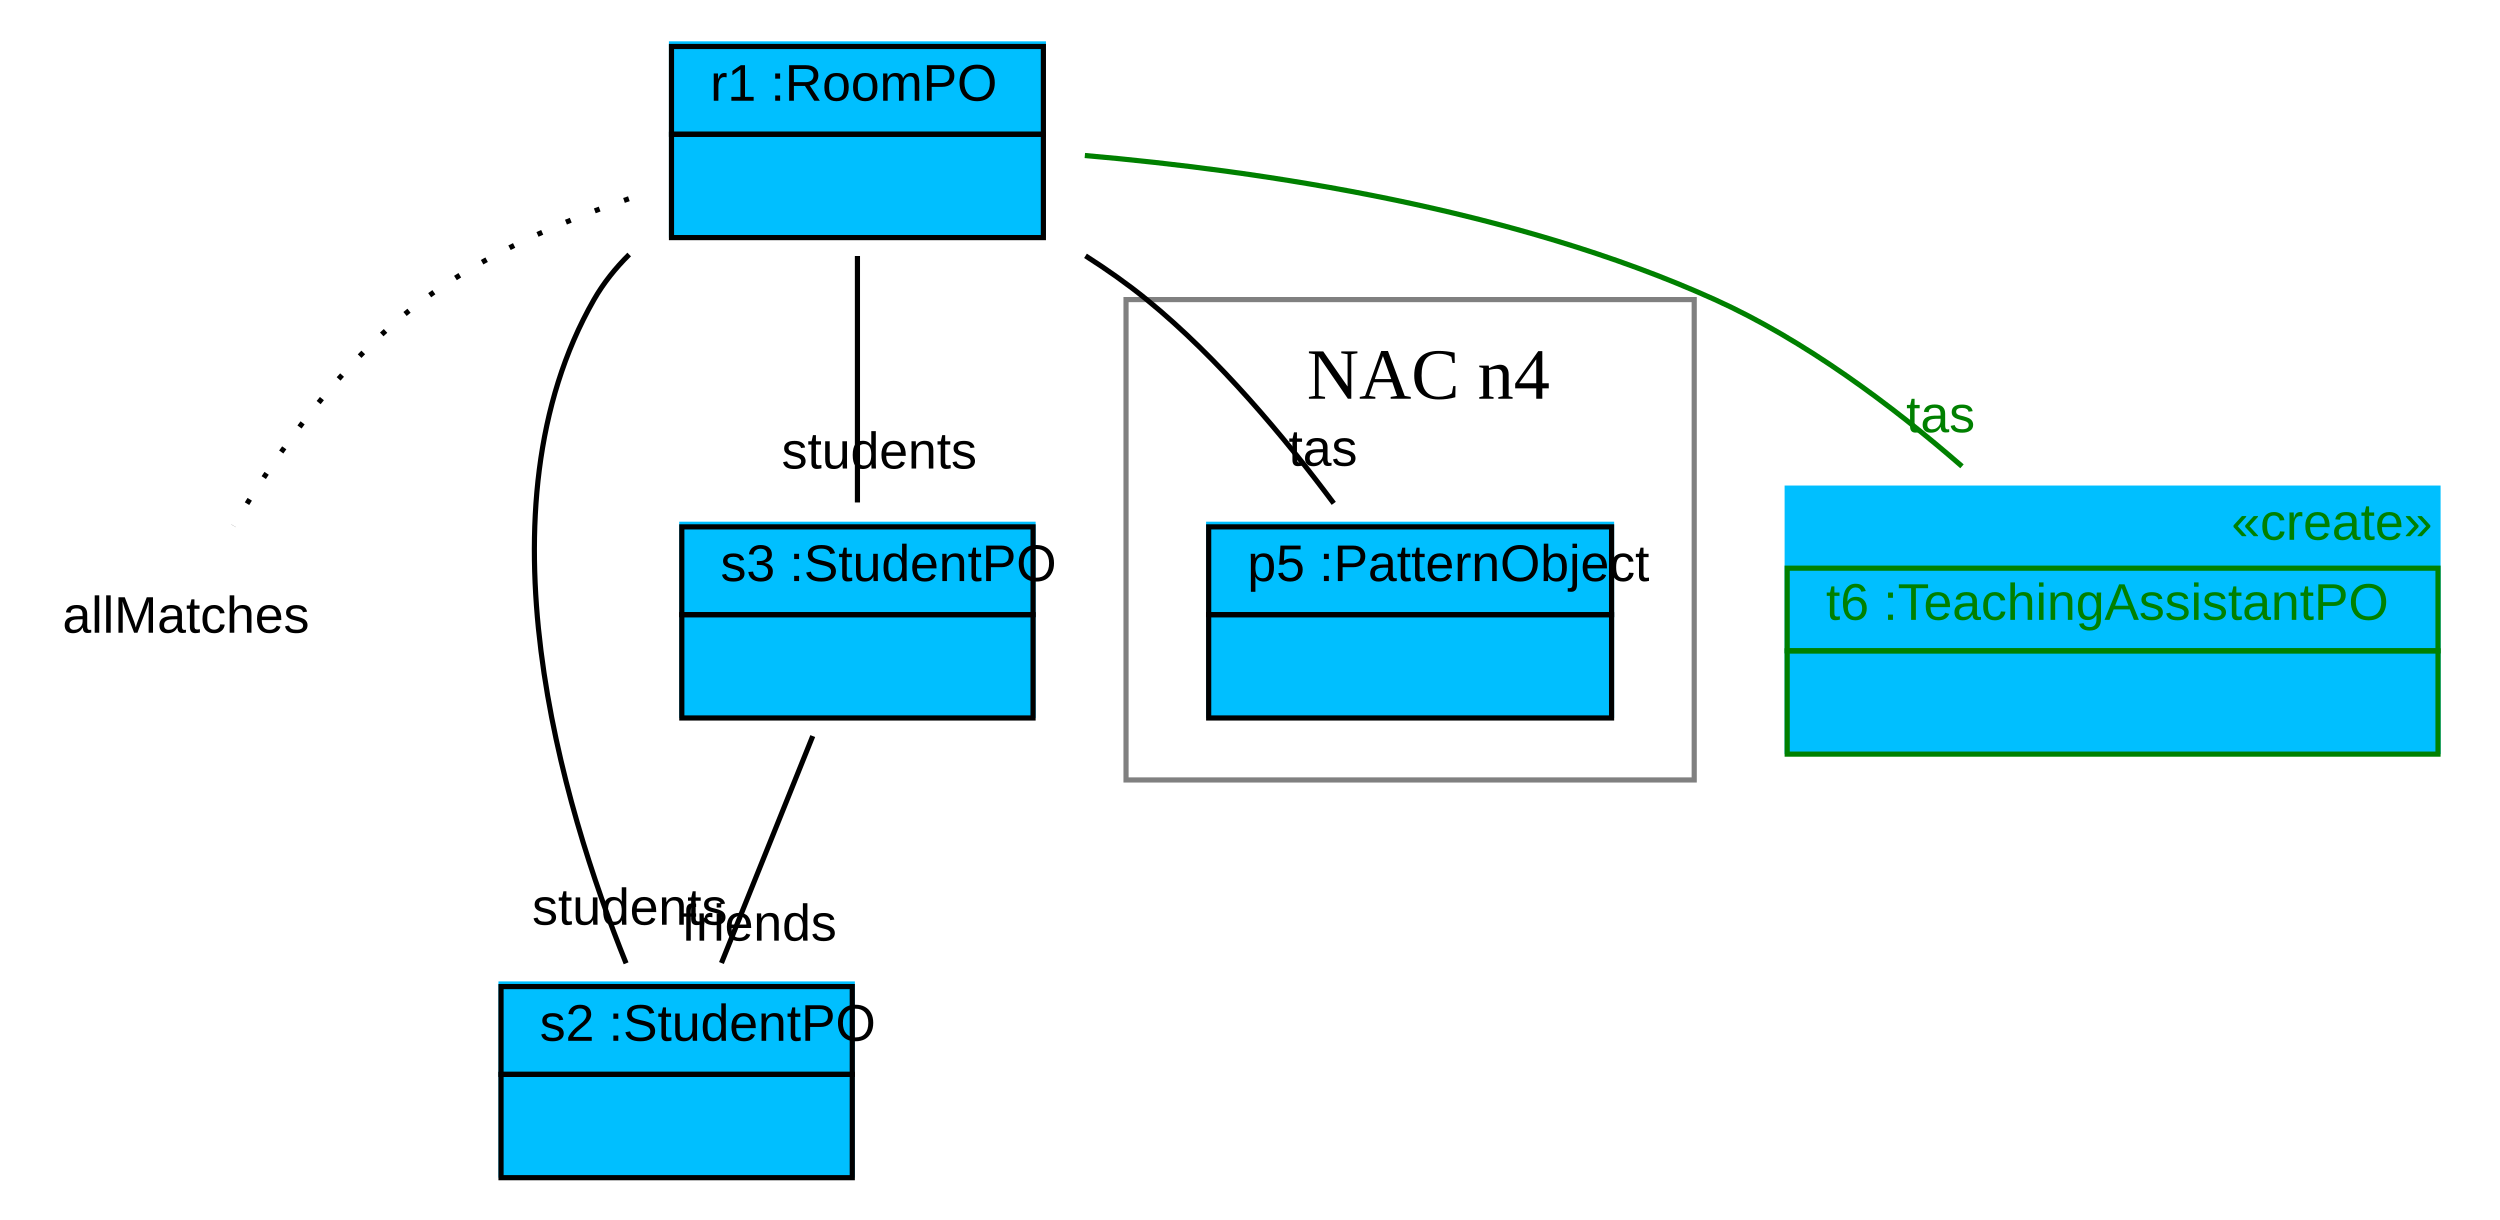
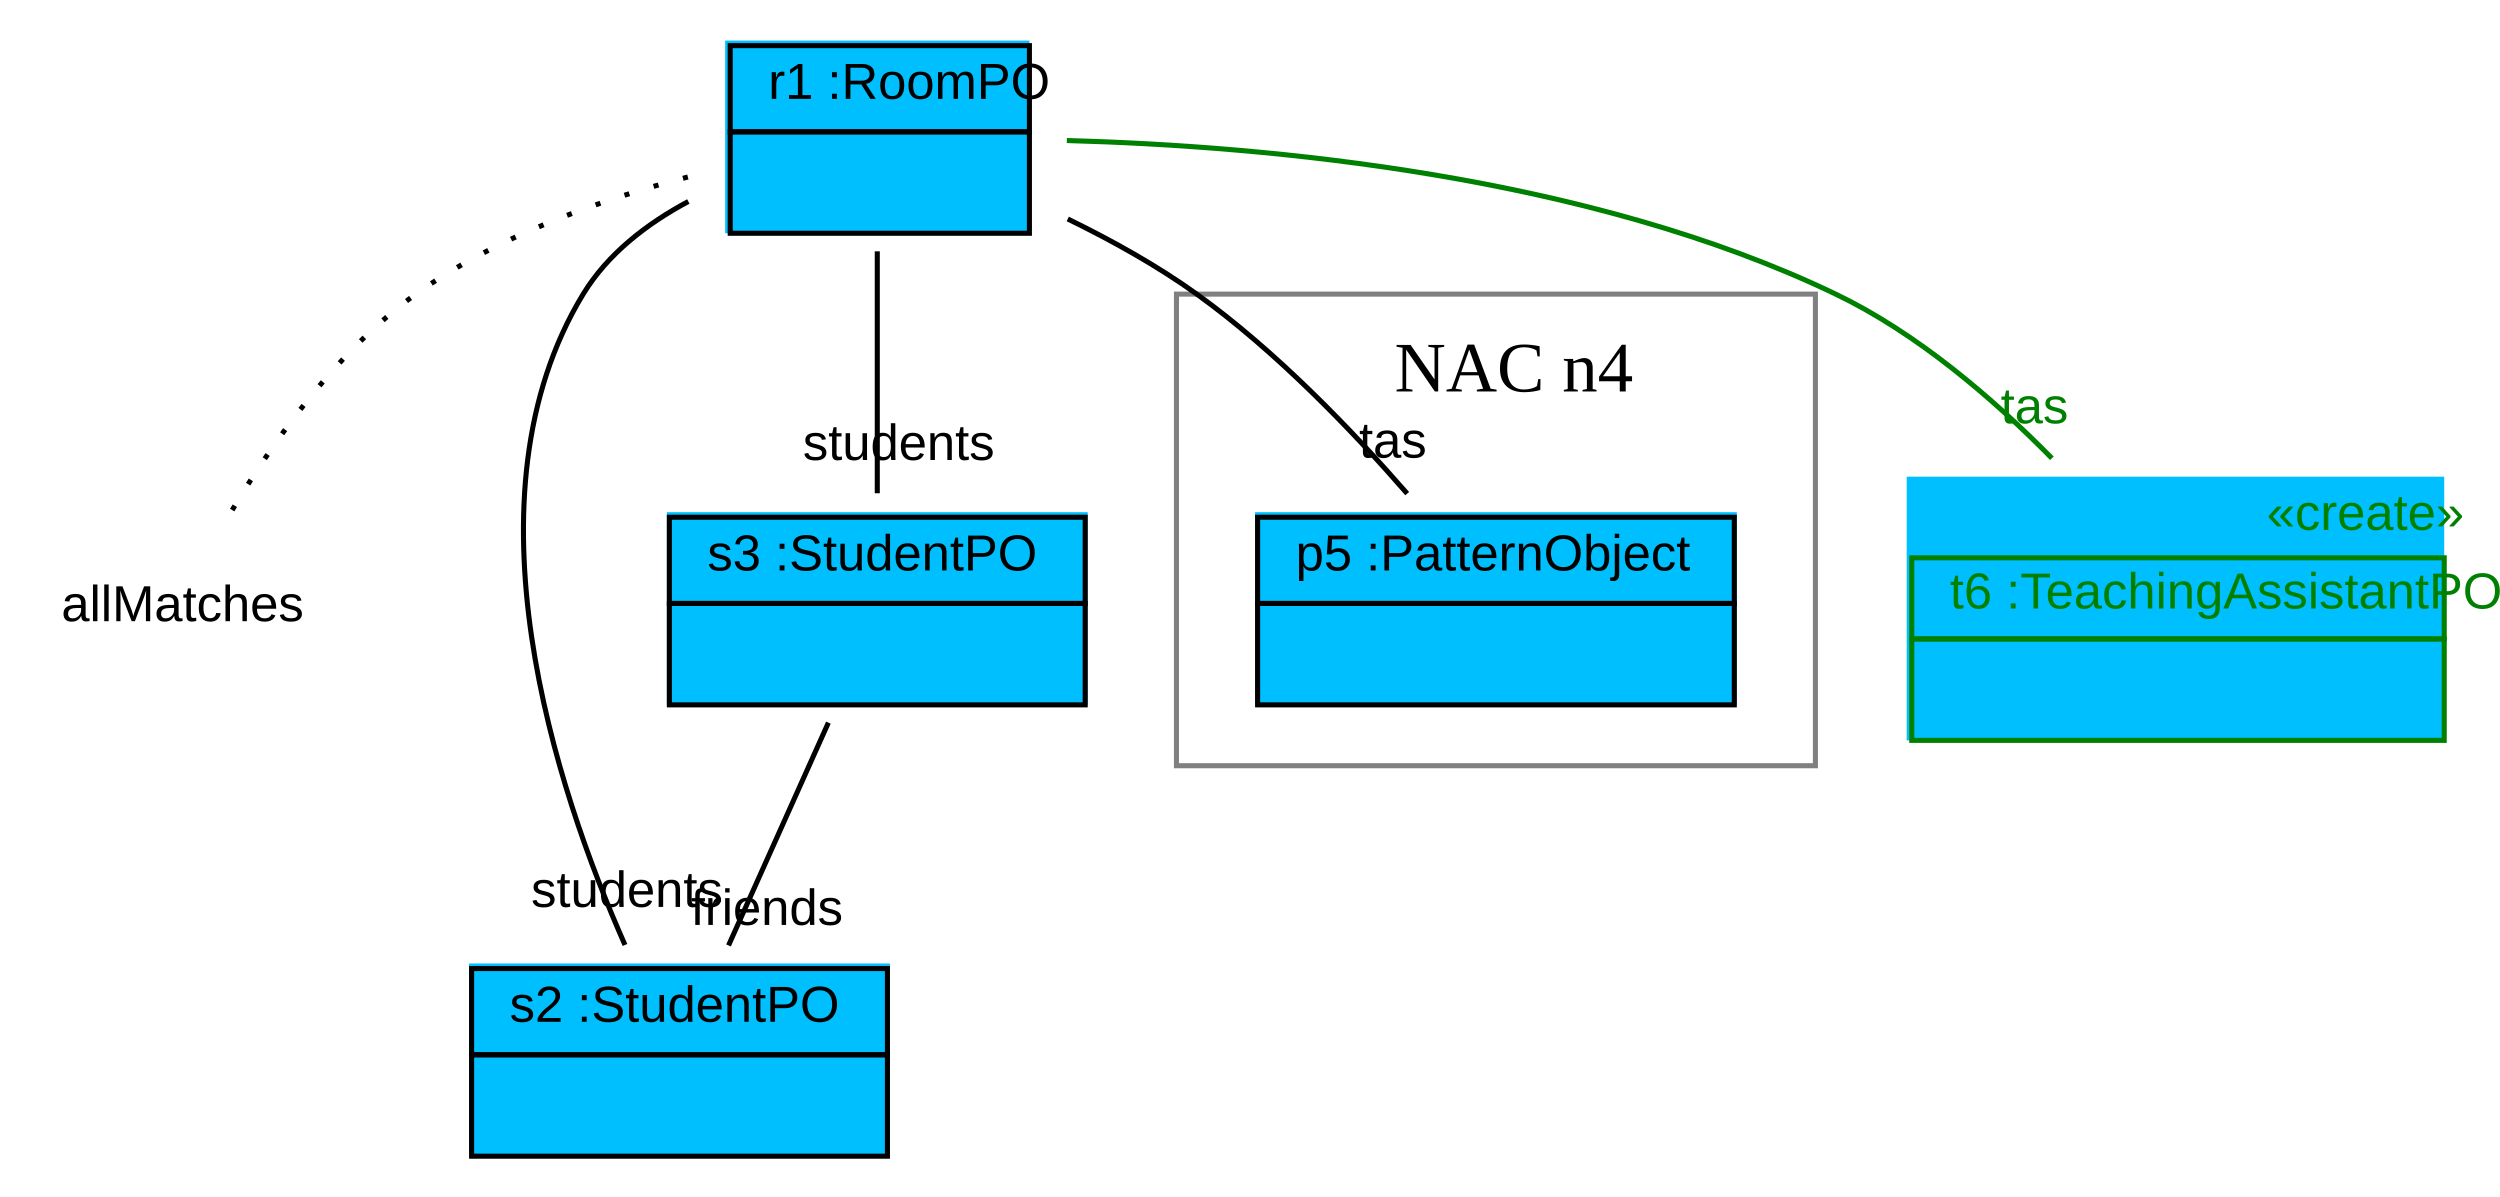
- <svg xmlns="http://www.w3.org/2000/svg" width="484pt" height="236pt" viewBox="0.00 0.00 484.00 236.00">
+ <svg xmlns="http://www.w3.org/2000/svg" width="493pt" height="236pt" viewBox="0.00 0.00 493.00 236.00">
  <g id="graph1" class="graph" transform="scale(1 1) rotate(0) translate(4 232)">
-     <polygon fill="white" stroke="white" points="-4,5 -4,-232 481,-232 481,5 -4,5" />
+     <polygon fill="white" stroke="white" points="-4,5 -4,-232 490,-232 490,5 -4,5" />
    <g id="graph2" class="cluster">
-       <polygon fill="none" stroke="grey" points="214,-81 214,-174 324,-174 324,-81 214,-81" />
-       <text text-anchor="start" x="249" y="-154.8" font-family="Times New Roman,serif" font-size="14.00">NAC n4</text>
+       <polygon fill="none" stroke="grey" points="228,-81 228,-174 354,-174 354,-81 228,-81" />
+       <text text-anchor="start" x="271" y="-154.8" font-family="Times New Roman,serif" font-size="14.00">NAC n4</text>
    </g>
    <g id="node1" class="node">
-       <polygon fill="deepskyblue" stroke="deepskyblue" points="126,-186.5 126,-223.5 198,-223.5 198,-186.5 126,-186.5" />
-       <polygon fill="none" stroke="black" points="126,-206 126,-223 198,-223 198,-206 126,-206" />
-       <text text-anchor="start" x="129.5" y="-212.5" font-family="Arial" font-size="10.00"> </text>
-       <text text-anchor="start" x="133.5" y="-212.5" font-family="Arial" font-size="10.00"> r1 :RoomPO </text>
-       <polygon fill="none" stroke="black" points="126,-186 126,-206 198,-206 198,-186 126,-186" />
-       <text text-anchor="start" x="158.5" y="-194" font-family="Arial" font-size="10.00">  </text>
+       <polygon fill="deepskyblue" stroke="deepskyblue" points="139.5,-186.5 139.5,-223.5 198.5,-223.5 198.5,-186.5 139.5,-186.5" />
+       <polygon fill="none" stroke="black" points="140,-206 140,-223 199,-223 199,-206 140,-206" />
+       <text text-anchor="start" x="143.5" y="-212.5" font-family="Arial" font-size="10.00"> </text>
+       <text text-anchor="start" x="147.5" y="-212.5" font-family="Arial" font-size="10.00"> r1 :RoomPO </text>
+       <polygon fill="none" stroke="black" points="140,-186 140,-206 199,-206 199,-186 140,-186" />
+       <text text-anchor="start" x="166" y="-194" font-family="Arial" font-size="10.00">  </text>
    </g>
    <g id="node2" class="node">
      <text text-anchor="middle" x="32" y="-109.5" font-family="Arial" font-size="10.00">allMatches</text>
    </g>
    <g id="edge3" class="edge">
-       <path fill="none" stroke="black" stroke-dasharray="1,5" d="M117.75,-193.521C104.17,-188.956 89.729,-182.621 78,-174 62.183,-162.374 49.279,-143.802 41.208,-130.202" />
+       <path fill="none" stroke="black" stroke-dasharray="1,5" d="M131.644,-197.095C114.19,-192.574 93.823,-185.333 78,-174 61.933,-162.492 48.986,-143.715 40.97,-130.03" />
    </g>
    <g id="node3" class="node">
-       <polygon fill="deepskyblue" stroke="deepskyblue" points="93,-4.5 93,-41.5 161,-41.5 161,-4.5 93,-4.5" />
-       <polygon fill="none" stroke="black" points="93,-24 93,-41 161,-41 161,-24 93,-24" />
-       <text text-anchor="start" x="96.5" y="-30.5" font-family="Arial" font-size="10.00"> </text>
-       <text text-anchor="start" x="100.5" y="-30.5" font-family="Arial" font-size="10.00"> s2 :StudentPO </text>
-       <polygon fill="none" stroke="black" points="93,-4 93,-24 161,-24 161,-4 93,-4" />
-       <text text-anchor="start" x="123.5" y="-12" font-family="Arial" font-size="10.00">  </text>
+       <polygon fill="deepskyblue" stroke="deepskyblue" points="89,-4.5 89,-41.5 171,-41.5 171,-4.5 89,-4.5" />
+       <polygon fill="none" stroke="black" points="89,-24 89,-41 171,-41 171,-24 89,-24" />
+       <text text-anchor="start" x="92.5" y="-30.5" font-family="Arial" font-size="10.00"> </text>
+       <text text-anchor="start" x="96.5" y="-30.5" font-family="Arial" font-size="10.00"> s2 :StudentPO </text>
+       <polygon fill="none" stroke="black" points="89,-4 89,-24 171,-24 171,-4 89,-4" />
+       <text text-anchor="start" x="126.5" y="-12" font-family="Arial" font-size="10.00">  </text>
    </g>
    <g id="edge5" class="edge">
-       <path fill="none" stroke="black" d="M117.81,-182.725C115.164,-180.111 112.836,-177.21 111,-174 87.726,-133.307 104.822,-76.184 117.211,-45.503" />
-       <text text-anchor="middle" x="117.916" y="-52.978" font-family="Arial" font-size="10.00">students</text>
+       <path fill="none" stroke="black" d="M131.738,-192.268C123.521,-187.873 115.833,-181.941 111,-174 86.572,-133.862 105.594,-76.519 119.247,-45.654" />
+       <text text-anchor="middle" x="119.631" y="-53.147" font-family="Arial" font-size="10.00">students</text>
    </g>
    <g id="node4" class="node">
-       <polygon fill="deepskyblue" stroke="deepskyblue" points="128,-93.5 128,-130.5 196,-130.5 196,-93.5 128,-93.5" />
-       <polygon fill="none" stroke="black" points="128,-113 128,-130 196,-130 196,-113 128,-113" />
+       <polygon fill="deepskyblue" stroke="deepskyblue" points="128,-93.5 128,-130.5 210,-130.5 210,-93.5 128,-93.5" />
+       <polygon fill="none" stroke="black" points="128,-113 128,-130 210,-130 210,-113 128,-113" />
      <text text-anchor="start" x="131.5" y="-119.5" font-family="Arial" font-size="10.00"> </text>
      <text text-anchor="start" x="135.5" y="-119.5" font-family="Arial" font-size="10.00"> s3 :StudentPO </text>
-       <polygon fill="none" stroke="black" points="128,-93 128,-113 196,-113 196,-93 128,-93" />
-       <text text-anchor="start" x="158.5" y="-101" font-family="Arial" font-size="10.00">  </text>
+       <polygon fill="none" stroke="black" points="128,-93 128,-113 210,-113 210,-93 128,-93" />
+       <text text-anchor="start" x="165.5" y="-101" font-family="Arial" font-size="10.00">  </text>
    </g>
    <g id="edge7" class="edge">
-       <path fill="none" stroke="black" d="M162,-182.434C162,-168.033 162,-149.16 162,-134.726" />
-       <text text-anchor="middle" x="166.226" y="-141.289" font-family="Arial" font-size="10.00">students</text>
+       <path fill="none" stroke="black" d="M169,-182.434C169,-168.033 169,-149.16 169,-134.726" />
+       <text text-anchor="middle" x="173.226" y="-141.289" font-family="Arial" font-size="10.00">students</text>
    </g>
    <g id="node6" class="node">
-       <polygon fill="deepskyblue" stroke="deepskyblue" points="230,-93.5 230,-130.5 308,-130.5 308,-93.5 230,-93.5" />
-       <polygon fill="none" stroke="black" points="230,-113 230,-130 308,-130 308,-113 230,-113" />
-       <text text-anchor="start" x="233.5" y="-119.5" font-family="Arial" font-size="10.00"> </text>
-       <text text-anchor="start" x="237.5" y="-119.5" font-family="Arial" font-size="10.00"> p5 :PatternObject </text>
-       <polygon fill="none" stroke="black" points="230,-93 230,-113 308,-113 308,-93 230,-93" />
-       <text text-anchor="start" x="265.5" y="-101" font-family="Arial" font-size="10.00">  </text>
+       <polygon fill="deepskyblue" stroke="deepskyblue" points="244,-93.5 244,-130.5 338,-130.5 338,-93.5 244,-93.5" />
+       <polygon fill="none" stroke="black" points="244,-113 244,-130 338,-130 338,-113 244,-113" />
+       <text text-anchor="start" x="247.5" y="-119.5" font-family="Arial" font-size="10.00"> </text>
+       <text text-anchor="start" x="251.5" y="-119.5" font-family="Arial" font-size="10.00"> p5 :PatternObject </text>
+       <polygon fill="none" stroke="black" points="244,-93 244,-113 338,-113 338,-93 244,-93" />
+       <text text-anchor="start" x="287.5" y="-101" font-family="Arial" font-size="10.00">  </text>
    </g>
    <g id="edge11" class="edge">
-       <path fill="none" stroke="black" d="M206.151,-182.472C210.299,-179.828 214.322,-176.994 218,-174 231.918,-162.673 244.852,-147.119 254.213,-134.553" />
-       <text text-anchor="middle" x="252.118" y="-141.831" font-family="Arial" font-size="10.00">tas</text>
+       <path fill="none" stroke="black" d="M206.56,-188.818C215.255,-184.581 224.229,-179.586 232,-174 247.552,-162.821 262.524,-147.265 273.494,-134.661" />
+       <text text-anchor="middle" x="270.667" y="-141.753" font-family="Arial" font-size="10.00">tas</text>
    </g>
    <g id="node7" class="node">
-       <polygon fill="deepskyblue" stroke="deepskyblue" points="342,-86.5 342,-137.5 468,-137.5 468,-86.5 342,-86.5" />
-       <text text-anchor="start" x="428" y="-127.5" font-family="Arial" font-size="10.00" fill="green">«create»</text>
-       <polygon fill="none" stroke="green" points="342,-106 342,-122 468,-122 468,-106 342,-106" />
-       <text text-anchor="start" x="345.5" y="-112" font-family="Arial" font-size="10.00"> </text>
-       <text text-anchor="start" x="349.5" y="-112" font-family="Arial" font-size="10.00" fill="green"> t6 :TeachingAssistantPO </text>
-       <polygon fill="none" stroke="green" points="342,-86 342,-106 468,-106 468,-86 342,-86" />
-       <text text-anchor="start" x="401.5" y="-94" font-family="Arial" font-size="10.00">  </text>
+       <polygon fill="deepskyblue" stroke="deepskyblue" points="372.5,-86.5 372.5,-137.5 477.5,-137.5 477.5,-86.5 372.5,-86.5" />
+       <text text-anchor="start" x="443" y="-127.5" font-family="Arial" font-size="10.00" fill="green">«create»</text>
+       <polygon fill="none" stroke="green" points="373,-106 373,-122 478,-122 478,-106 373,-106" />
+       <text text-anchor="start" x="376.5" y="-112" font-family="Arial" font-size="10.00"> </text>
+       <text text-anchor="start" x="380.5" y="-112" font-family="Arial" font-size="10.00" fill="green"> t6 :TeachingAssistantPO </text>
+       <polygon fill="none" stroke="green" points="373,-86 373,-106 478,-106 478,-86 373,-86" />
+       <text text-anchor="start" x="422" y="-94" font-family="Arial" font-size="10.00">  </text>
    </g>
    <g id="edge13" class="edge">
-       <path fill="none" stroke="green" d="M206.025,-201.895C240.522,-198.888 289.035,-191.606 328,-174 345.407,-166.135 362.321,-153.476 375.842,-141.723" />
-       <text text-anchor="middle" x="371.693" y="-148.322" font-family="Arial" font-size="10.00" fill="green">tas</text>
+       <path fill="none" stroke="green" d="M206.381,-204.286C245.914,-203.205 309.19,-197.457 358,-174 374.022,-166.3 388.953,-153.513 400.636,-141.629" />
+       <text text-anchor="middle" x="397.198" y="-148.52" font-family="Arial" font-size="10.00" fill="green">tas</text>
    </g>
    <g id="edge9" class="edge">
-       <path fill="none" stroke="black" d="M153.348,-89.494C147.964,-76.11 141.062,-58.955 135.673,-45.56" />
-       <text text-anchor="middle" x="142.977" y="-49.891" font-family="Arial" font-size="10.00">friends</text>
+       <path fill="none" stroke="black" d="M159.36,-89.494C153.359,-76.11 145.669,-58.955 139.665,-45.56" />
+       <text text-anchor="middle" x="147.228" y="-49.601" font-family="Arial" font-size="10.00">friends</text>
    </g>
  </g>
</svg>
